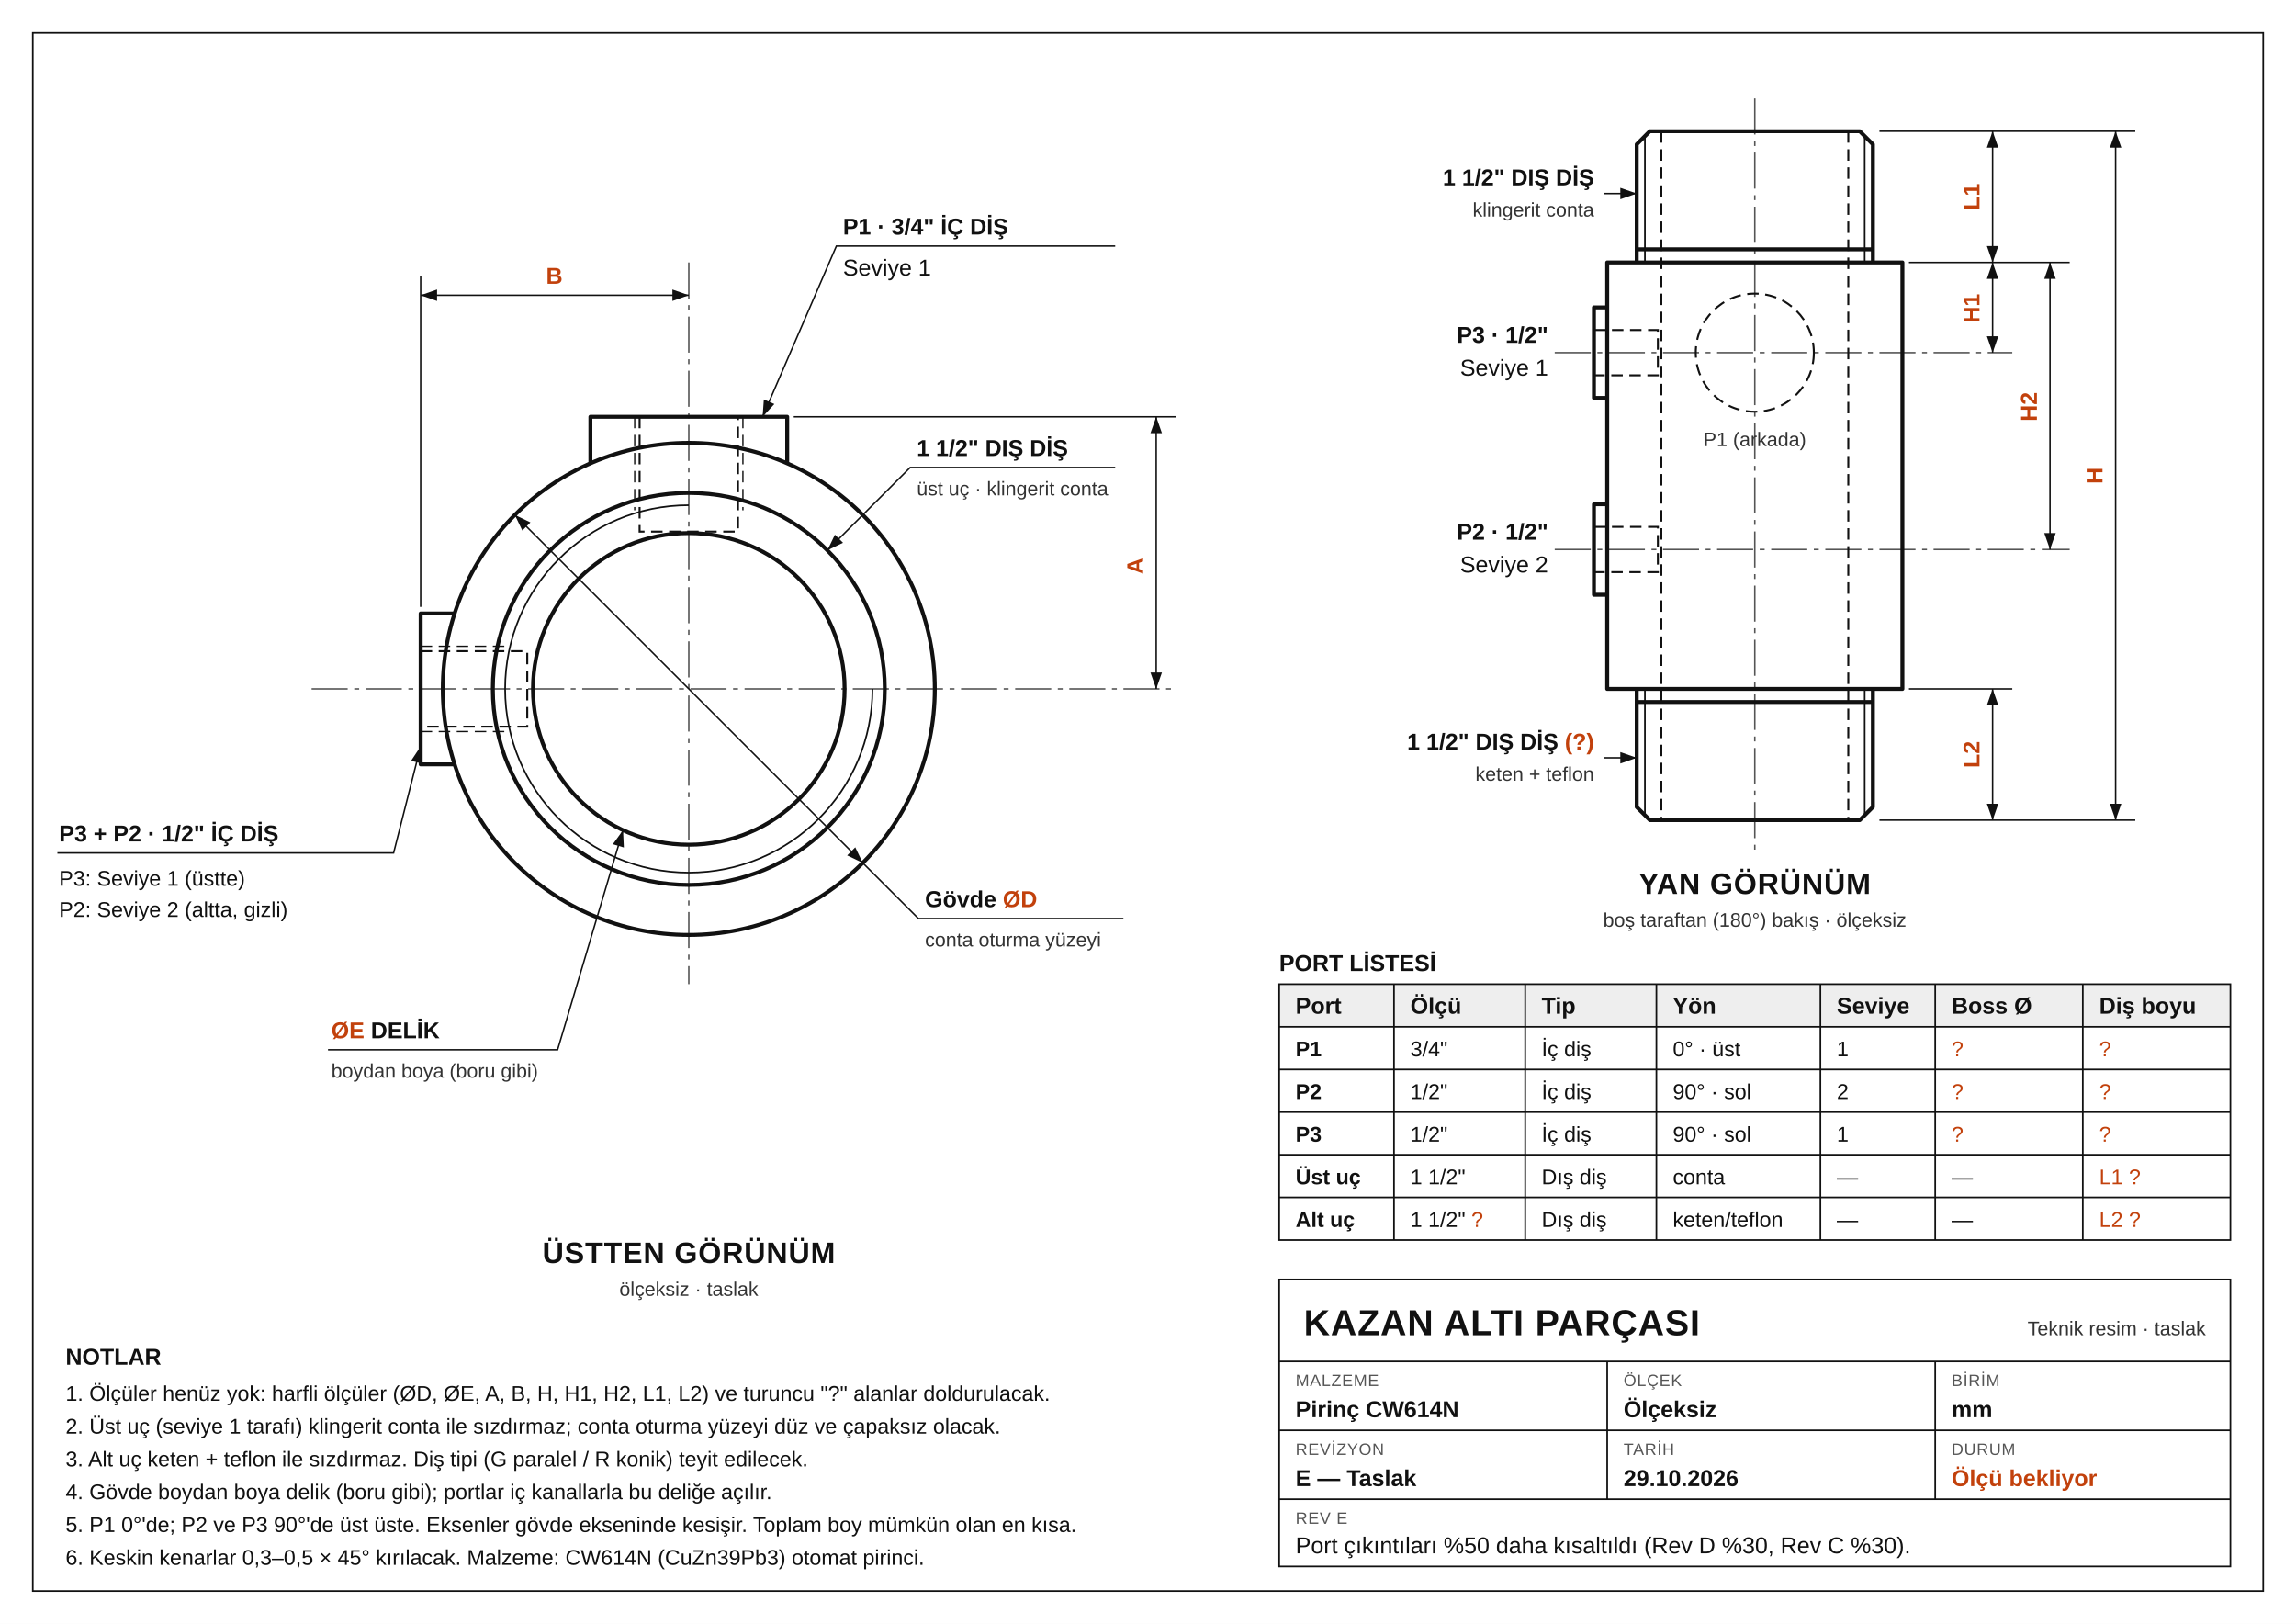
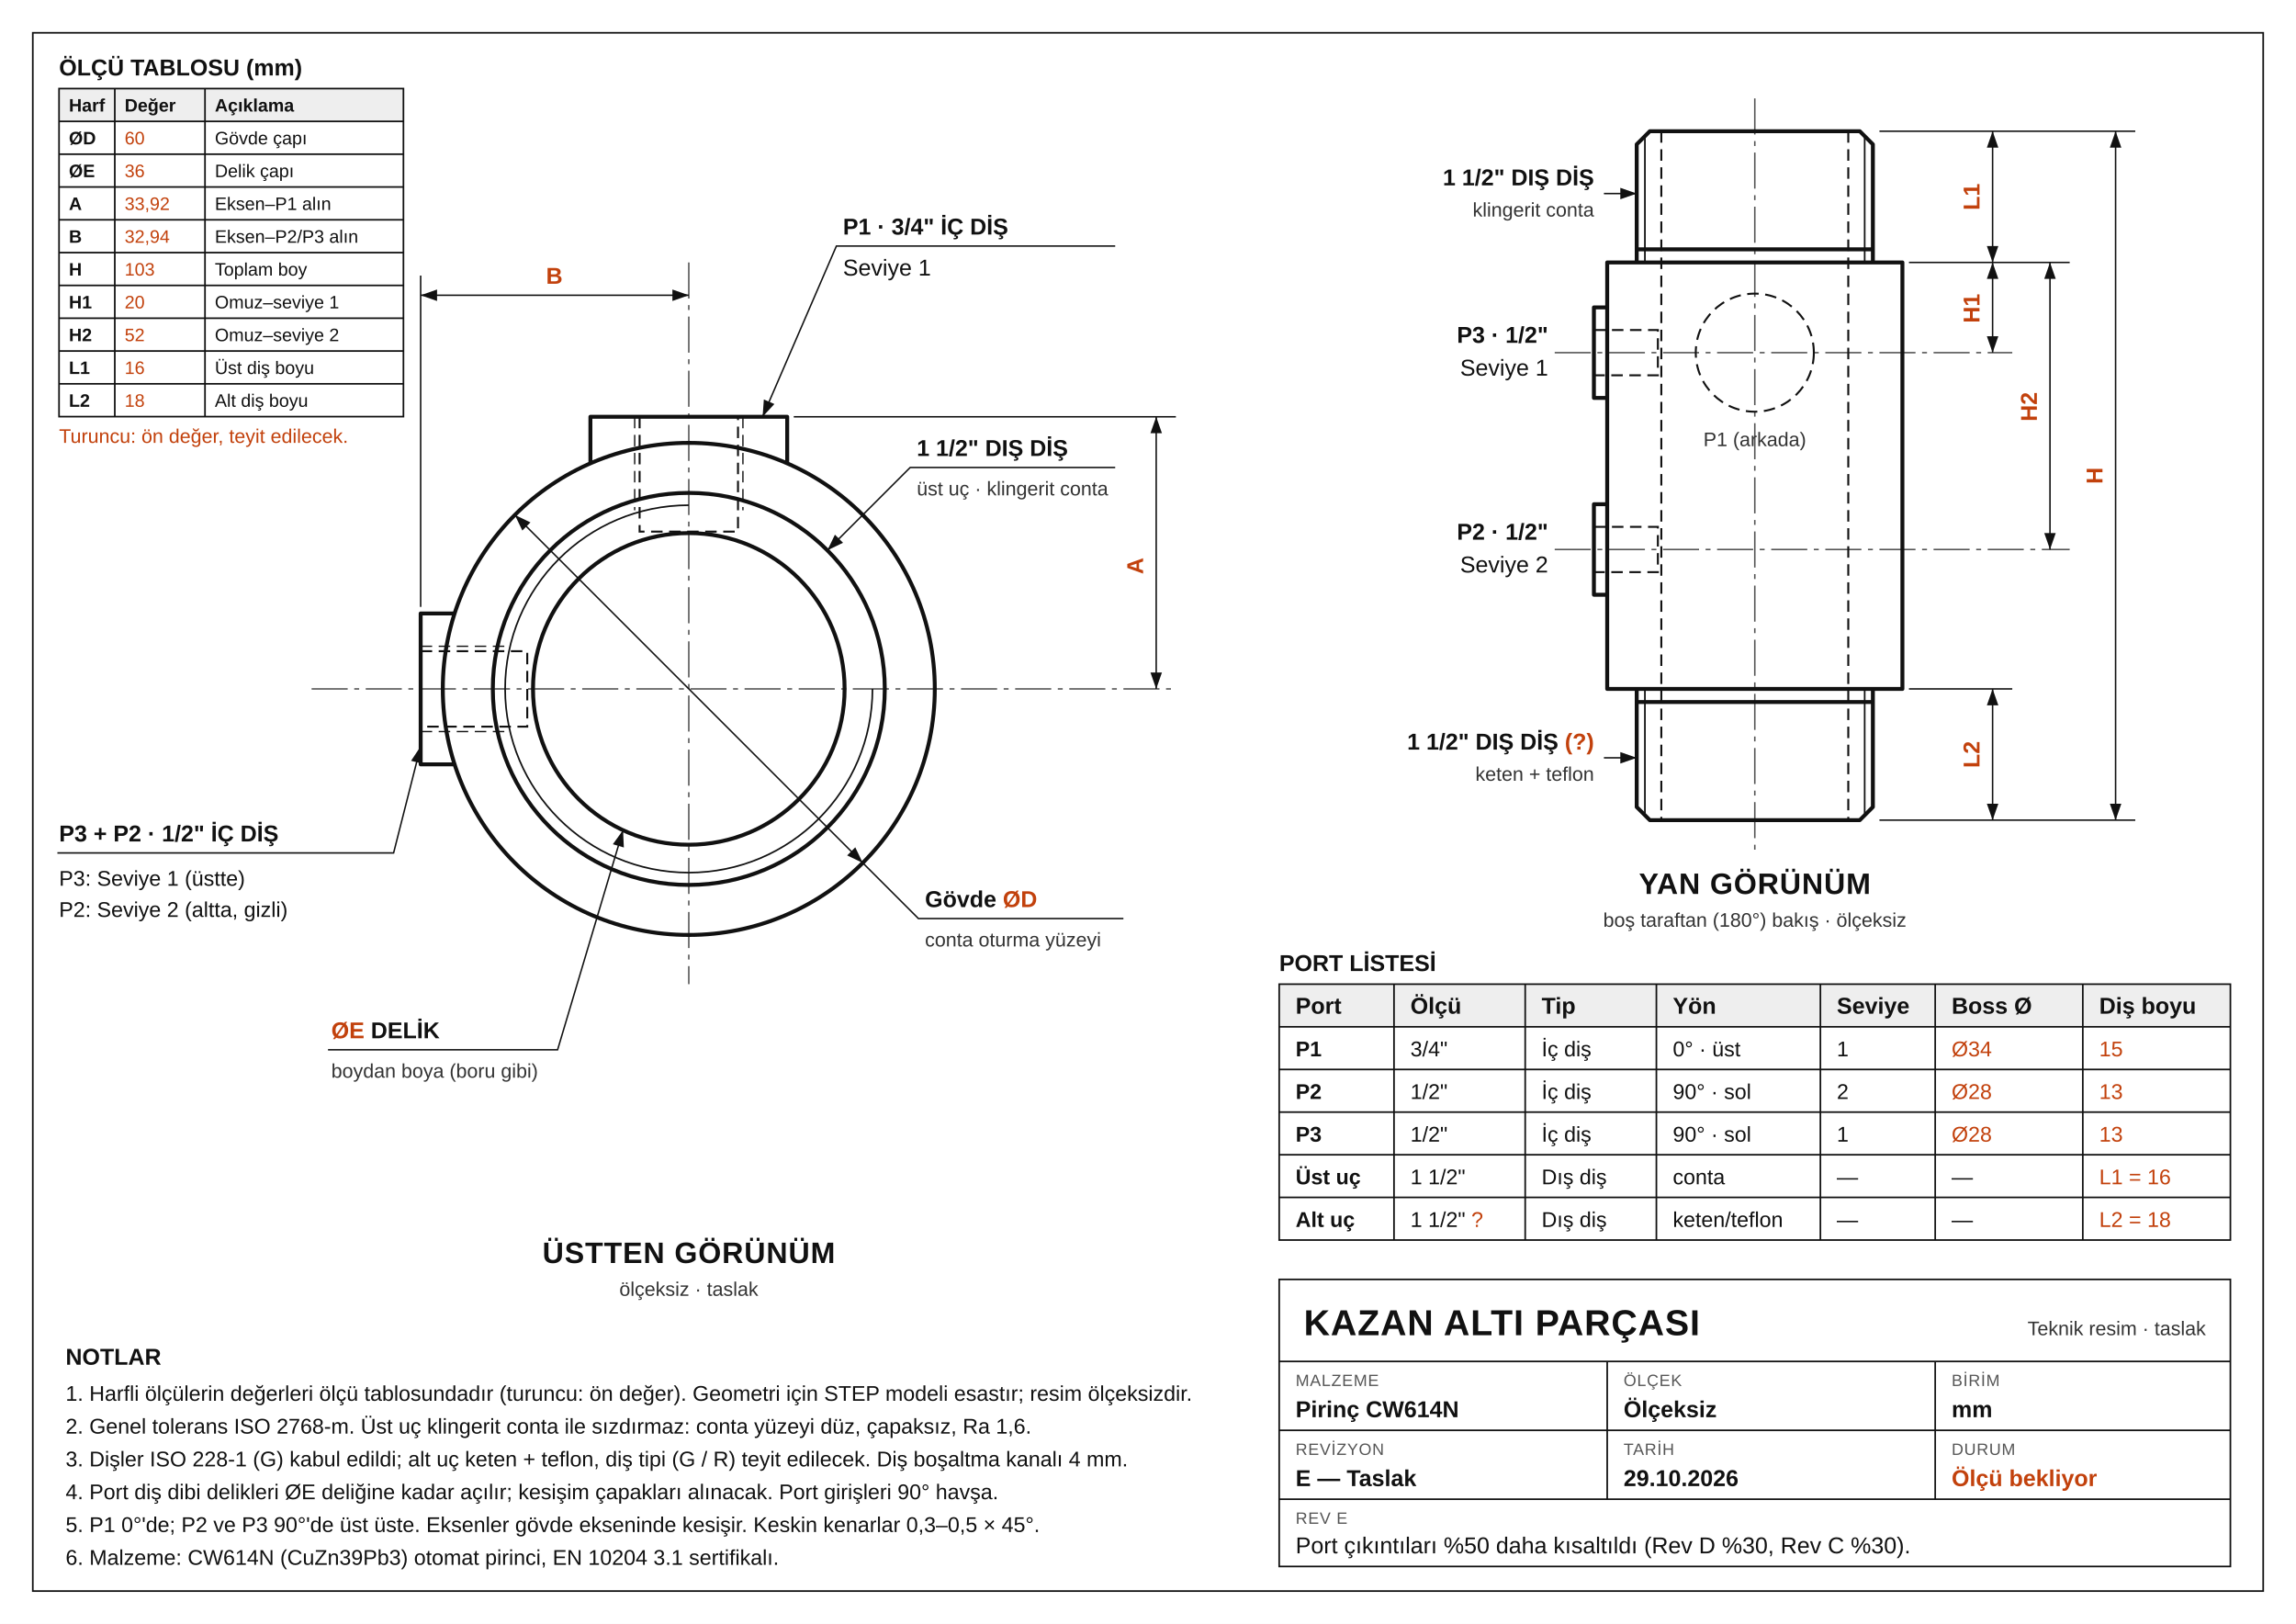
<svg xmlns="http://www.w3.org/2000/svg" viewBox="0 0 1400 990" width="1400" height="990" font-family="Arial, Helvetica, sans-serif">
  <defs>
    <marker id="arr" viewBox="0 0 10 10" refX="10" refY="5" markerWidth="10" markerHeight="10" markerUnits="userSpaceOnUse" orient="auto-start-reverse">
      <path d="M0,1.5 L10,5 L0,8.5 z" fill="#111" />
    </marker>
    <style>
      .vis{fill:none;stroke:#111;stroke-width:2.4;stroke-linejoin:round}
      .thin{fill:none;stroke:#111;stroke-width:1}
      .hid{fill:none;stroke:#111;stroke-width:1.2;stroke-dasharray:7 4}
      .hidt{fill:none;stroke:#111;stroke-width:0.8;stroke-dasharray:7 4}
      .ctr{fill:none;stroke:#555;stroke-width:0.9;stroke-dasharray:22 4 3 4}
      .dim{fill:none;stroke:#111;stroke-width:0.9}
      .dima{fill:none;stroke:#111;stroke-width:0.9;marker-start:url(#arr);marker-end:url(#arr)}
      .lead{fill:none;stroke:#111;stroke-width:0.9;marker-start:url(#arr)}
      .grid{fill:none;stroke:#111;stroke-width:1}
      .t{font-size:14px;fill:#111}
      .tb{font-size:14px;font-weight:700;fill:#111}
      .ts{font-size:12px;fill:#333}
      .tn{font-size:13px;fill:#111}
      .tl{font-size:10px;fill:#555;letter-spacing:.4px}
      .h{font-size:18px;font-weight:700;fill:#111;letter-spacing:.5px}
+       .tt{font-size:11px;fill:#111}
+       .ttb{font-size:11px;font-weight:700;fill:#111}
      .q{fill:#c2410c}
    </style>
  </defs>
  <rect x="0" y="0" width="1400" height="990" fill="#fff" />
  <rect x="20" y="20" width="1360" height="950" class="grid" stroke-width="1.6" />
  <g transform="translate(40,0)">
    <line class="ctr" x1="150" y1="420" x2="677" y2="420" />
    <line class="ctr" x1="380" y1="160" x2="380" y2="600" />
    <circle class="vis" cx="380" cy="420" r="150" />
    <circle class="vis" cx="380" cy="420" r="119.5" />
    <path class="thin" d="M380 308 A112 112 0 1 0 492 420" />
    <circle class="vis" cx="380" cy="420" r="95" />
    <path class="vis" d="M320 282.5 V254.1 H440 V282.5" />
    <path class="hid" d="M350 254.1 V324.1 H410 V254.1" />
    <path class="hidt" d="M347 254.1 V311.1 M413 254.1 V311.1" />
    <path class="vis" d="M237.2 374 H216.5 V466 H237.2" />
    <path class="hid" d="M216.5 397 H281.5 V443 H216.5" />
    <path class="hidt" d="M216.5 394 H269.5 M216.5 446 H269.5" />
    <line class="dima" x1="273.9" y1="313.9" x2="486.1" y2="526.1" />
    <polyline class="dim" points="486.1,526.1 520,560 645,560" />
    <text class="tb" x="524" y="553">Gövde <tspan class="q">ØD</tspan>
    </text>
    <text class="ts" x="524" y="577">conta oturma yüzeyi</text>
    <polyline class="lead" points="464.5,335.5 515,285 640,285" />
    <text class="tb" x="519" y="278">1 1/2" DIŞ DİŞ</text>
    <text class="ts" x="519" y="302">üst uç · klingerit conta</text>
    <polyline class="lead" points="339.9,506.1 300,640 160,640" />
    <text class="tb" x="162" y="633">
      <tspan class="q">ØE</tspan> DELİK</text>
    <text class="ts" x="162" y="657">boydan boya (boru gibi)</text>
    <line class="dim" x1="444" y1="254.1" x2="677" y2="254.1" />
    <line class="dima" x1="665" y1="254.1" x2="665" y2="420" />
    <text class="tb q" transform="translate(657 345) rotate(-90)" text-anchor="middle">A</text>
    <line class="dim" x1="216.5" y1="370" x2="216.5" y2="168" />
    <line class="dima" x1="216.5" y1="180" x2="380" y2="180" />
    <text class="tb q" x="298" y="173" text-anchor="middle">B</text>
    <polyline class="lead" points="425,254.1 470,150 640,150" />
    <text class="tb" x="474" y="143">P1 · 3/4" İÇ DİŞ</text>
    <text class="t" x="474" y="168">Seviye 1</text>
    <polyline class="lead" points="216.5,455 200,520 -5,520" />
    <text class="tb" x="-4" y="513">P3 + P2 · 1/2" İÇ DİŞ</text>
    <text class="tn" x="-4" y="540">P3: Seviye 1 (üstte)</text>
    <text class="tn" x="-4" y="559">P2: Seviye 2 (altta, gizli)</text>
    <text class="h" x="380" y="770" text-anchor="middle">ÜSTTEN GÖRÜNÜM</text>
    <text class="ts" x="380" y="790" text-anchor="middle">ölçeksiz · taslak</text>
  </g>
  <g>
+     <text class="tb" x="36" y="46">ÖLÇÜ TABLOSU (mm)</text>
+     <rect x="36" y="54" width="210" height="20" fill="#eee" />
+     <rect class="grid" x="36" y="54" width="210" height="200" />
+     <path class="grid" d="M36 74 H246 M36 94 H246 M36 114 H246 M36 134 H246 M36 154 H246 M36 174 H246 M36 194 H246 M36 214 H246 M36 234 H246 M70 54 V254 M125 54 V254" />
+     <text class="ttb" x="42" y="68">Harf</text>
+     <text class="ttb" x="76" y="68">Değer</text>
+     <text class="ttb" x="131" y="68">Açıklama</text>
+     <text class="ttb" x="42" y="88">ØD</text>
+     <text class="tt q" x="76" y="88">60</text>
+     <text class="tt" x="131" y="88">Gövde çapı</text>
+     <text class="ttb" x="42" y="108">ØE</text>
+     <text class="tt q" x="76" y="108">36</text>
+     <text class="tt" x="131" y="108">Delik çapı</text>
+     <text class="ttb" x="42" y="128">A</text>
+     <text class="tt q" x="76" y="128">33,92</text>
+     <text class="tt" x="131" y="128">Eksen–P1 alın</text>
+     <text class="ttb" x="42" y="148">B</text>
+     <text class="tt q" x="76" y="148">32,94</text>
+     <text class="tt" x="131" y="148">Eksen–P2/P3 alın</text>
+     <text class="ttb" x="42" y="168">H</text>
+     <text class="tt q" x="76" y="168">103</text>
+     <text class="tt" x="131" y="168">Toplam boy</text>
+     <text class="ttb" x="42" y="188">H1</text>
+     <text class="tt q" x="76" y="188">20</text>
+     <text class="tt" x="131" y="188">Omuz–seviye 1</text>
+     <text class="ttb" x="42" y="208">H2</text>
+     <text class="tt q" x="76" y="208">52</text>
+     <text class="tt" x="131" y="208">Omuz–seviye 2</text>
+     <text class="ttb" x="42" y="228">L1</text>
+     <text class="tt q" x="76" y="228">16</text>
+     <text class="tt" x="131" y="228">Üst diş boyu</text>
+     <text class="ttb" x="42" y="248">L2</text>
+     <text class="tt q" x="76" y="248">18</text>
+     <text class="tt" x="131" y="248">Alt diş boyu</text>
+     <text class="ts q" x="36" y="270">Turuncu: ön değer, teyit edilecek.</text>
+   </g>
+   <g>
    <line class="ctr" x1="1070" y1="60" x2="1070" y2="520" />
    <line class="ctr" x1="948" y1="215" x2="1227" y2="215" />
    <line class="ctr" x1="948" y1="335" x2="1262" y2="335" />
    <path class="vis" d="M998 160 V88 L1006 80 H1134 L1142 88 V160" />
    <path class="thin" d="M1003 84 V160 M1137 84 V160" />
    <line class="vis" x1="998" y1="152" x2="1142" y2="152" />
    <path class="vis" d="M980 160 H1160 V420 H980 Z" />
    <path class="vis" d="M998 420 V492 L1006 500 H1134 L1142 492 V420" />
    <path class="thin" d="M1003 420 V496 M1137 420 V496" />
    <line class="vis" x1="998" y1="428" x2="1142" y2="428" />
    <path class="hid" d="M1013 80 V500 M1127 80 V500" />
    <path class="vis" d="M980 187.4 H971.9 V242.6 H980" />
    <path class="hid" d="M971.9 201.2 H1010.9 V228.8 H971.9" />
    <path class="vis" d="M980 307.4 H971.9 V362.6 H980" />
    <path class="hid" d="M971.9 321.2 H1010.9 V348.8 H971.9" />
    <circle class="hid" cx="1070" cy="215" r="36" />
    <text class="ts" x="1070" y="272" text-anchor="middle">P1 (arkada)</text>
    <line class="dim" x1="1146" y1="80" x2="1302" y2="80" />
    <line class="dim" x1="1164" y1="160" x2="1262" y2="160" />
    <line class="dim" x1="1164" y1="420" x2="1227" y2="420" />
    <line class="dim" x1="1146" y1="500" x2="1302" y2="500" />
    <line class="dima" x1="1215" y1="80" x2="1215" y2="160" />
    <text class="tb q" transform="translate(1207 120) rotate(-90)" text-anchor="middle">L1</text>
    <line class="dima" x1="1215" y1="160" x2="1215" y2="215" />
    <text class="tb q" transform="translate(1207 188) rotate(-90)" text-anchor="middle">H1</text>
    <line class="dima" x1="1215" y1="420" x2="1215" y2="500" />
    <text class="tb q" transform="translate(1207 460) rotate(-90)" text-anchor="middle">L2</text>
    <line class="dima" x1="1250" y1="160" x2="1250" y2="335" />
    <text class="tb q" transform="translate(1242 248) rotate(-90)" text-anchor="middle">H2</text>
    <line class="dima" x1="1290" y1="80" x2="1290" y2="500" />
    <text class="tb q" transform="translate(1282 290) rotate(-90)" text-anchor="middle">H</text>
    <polyline class="lead" points="998,118 978,118" />
    <text class="tb" x="972" y="113" text-anchor="end">1 1/2" DIŞ DİŞ</text>
    <text class="ts" x="972" y="132" text-anchor="end">klingerit conta</text>
    <polyline class="lead" points="998,462 978,462" />
    <text class="tb" x="972" y="457" text-anchor="end">1 1/2" DIŞ DİŞ <tspan class="q">(?)</tspan>
    </text>
    <text class="ts" x="972" y="476" text-anchor="end">keten + teflon</text>
    <text class="tb" x="944" y="209" text-anchor="end">P3 · 1/2"</text>
    <text class="t" x="944" y="229" text-anchor="end">Seviye 1</text>
    <text class="tb" x="944" y="329" text-anchor="end">P2 · 1/2"</text>
    <text class="t" x="944" y="349" text-anchor="end">Seviye 2</text>
    <text class="h" x="1070" y="545" text-anchor="middle">YAN GÖRÜNÜM</text>
    <text class="ts" x="1070" y="565" text-anchor="middle">boş taraftan (180°) bakış · ölçeksiz</text>
  </g>
  <g>
    <text class="tb" x="780" y="592">PORT LİSTESİ</text>
    <rect x="780" y="600" width="580" height="26" fill="#eee" />
    <rect x="780" y="600" width="580" height="156" class="grid" />
    <path class="grid" d="M780 626 H1360 M780 652 H1360 M780 678 H1360 M780 704 H1360 M780 730 H1360" />
    <path class="grid" d="M850 600 V756 M930 600 V756 M1010 600 V756 M1110 600 V756 M1180 600 V756 M1270 600 V756" />
    <g class="tb" font-size="13">
      <text x="790" y="618">Port</text>
      <text x="860" y="618">Ölçü</text>
      <text x="940" y="618">Tip</text>
      <text x="1020" y="618">Yön</text>
      <text x="1120" y="618">Seviye</text>
      <text x="1190" y="618">Boss Ø</text>
      <text x="1280" y="618">Diş boyu</text>
    </g>
    <g class="tn">
      <text x="790" y="644" font-weight="700">P1</text>
      <text x="860" y="644">3/4"</text>
      <text x="940" y="644">İç diş</text>
      <text x="1020" y="644">0° · üst</text>
      <text x="1120" y="644">1</text>
-       <text x="1190" y="644" class="q">?</text>
-       <text x="1280" y="644" class="q">?</text>
+       <text x="1190" y="644" class="q">Ø34</text>
+       <text x="1280" y="644" class="q">15</text>
      <text x="790" y="670" font-weight="700">P2</text>
      <text x="860" y="670">1/2"</text>
      <text x="940" y="670">İç diş</text>
      <text x="1020" y="670">90° · sol</text>
      <text x="1120" y="670">2</text>
-       <text x="1190" y="670" class="q">?</text>
-       <text x="1280" y="670" class="q">?</text>
+       <text x="1190" y="670" class="q">Ø28</text>
+       <text x="1280" y="670" class="q">13</text>
      <text x="790" y="696" font-weight="700">P3</text>
      <text x="860" y="696">1/2"</text>
      <text x="940" y="696">İç diş</text>
      <text x="1020" y="696">90° · sol</text>
      <text x="1120" y="696">1</text>
-       <text x="1190" y="696" class="q">?</text>
-       <text x="1280" y="696" class="q">?</text>
+       <text x="1190" y="696" class="q">Ø28</text>
+       <text x="1280" y="696" class="q">13</text>
      <text x="790" y="722" font-weight="700">Üst uç</text>
      <text x="860" y="722">1 1/2"</text>
      <text x="940" y="722">Dış diş</text>
      <text x="1020" y="722">conta</text>
      <text x="1120" y="722">—</text>
      <text x="1190" y="722">—</text>
-       <text x="1280" y="722" class="q">L1 ?</text>
+       <text x="1280" y="722" class="q">L1 = 16</text>
      <text x="790" y="748" font-weight="700">Alt uç</text>
      <text x="860" y="748">1 1/2" <tspan class="q">?</tspan>
      </text>
      <text x="940" y="748">Dış diş</text>
      <text x="1020" y="748">keten/teflon</text>
      <text x="1120" y="748">—</text>
      <text x="1190" y="748">—</text>
-       <text x="1280" y="748" class="q">L2 ?</text>
+       <text x="1280" y="748" class="q">L2 = 18</text>
    </g>
  </g>
  <g>
    <text class="tb" x="40" y="832">NOTLAR</text>
-     <text class="tn" x="40" y="854">1. Ölçüler henüz yok: harfli ölçüler (ØD, ØE, A, B, H, H1, H2, L1, L2) ve turuncu "?" alanlar doldurulacak.</text>
-     <text class="tn" x="40" y="874">2. Üst uç (seviye 1 tarafı) klingerit conta ile sızdırmaz; conta oturma yüzeyi düz ve çapaksız olacak.</text>
-     <text class="tn" x="40" y="894">3. Alt uç keten + teflon ile sızdırmaz. Diş tipi (G paralel / R konik) teyit edilecek.</text>
-     <text class="tn" x="40" y="914">4. Gövde boydan boya delik (boru gibi); portlar iç kanallarla bu deliğe açılır.</text>
-     <text class="tn" x="40" y="934">5. P1 0°'de; P2 ve P3 90°'de üst üste. Eksenler gövde ekseninde kesişir. Toplam boy mümkün olan en kısa.</text>
-     <text class="tn" x="40" y="954">6. Keskin kenarlar 0,3–0,5 × 45° kırılacak. Malzeme: CW614N (CuZn39Pb3) otomat pirinci.</text>
+     <text class="tn" x="40" y="854">1. Harfli ölçülerin değerleri ölçü tablosundadır (turuncu: ön değer). Geometri için STEP modeli esastır; resim ölçeksizdir.</text>
+     <text class="tn" x="40" y="874">2. Genel tolerans ISO 2768-m. Üst uç klingerit conta ile sızdırmaz: conta yüzeyi düz, çapaksız, Ra 1,6.</text>
+     <text class="tn" x="40" y="894">3. Dişler ISO 228-1 (G) kabul edildi; alt uç keten + teflon, diş tipi (G / R) teyit edilecek. Diş boşaltma kanalı 4 mm.</text>
+     <text class="tn" x="40" y="914">4. Port diş dibi delikleri ØE deliğine kadar açılır; kesişim çapakları alınacak. Port girişleri 90° havşa.</text>
+     <text class="tn" x="40" y="934">5. P1 0°'de; P2 ve P3 90°'de üst üste. Eksenler gövde ekseninde kesişir. Keskin kenarlar 0,3–0,5 × 45°.</text>
+     <text class="tn" x="40" y="954">6. Malzeme: CW614N (CuZn39Pb3) otomat pirinci, EN 10204 3.1 sertifikalı.</text>
  </g>
  <g>
    <rect x="780" y="780" width="580" height="175" class="grid" stroke-width="1.6" />
    <path class="grid" d="M780 830 H1360 M780 872 H1360 M780 914 H1360" />
    <path class="grid" d="M980 830 V914 M1180 830 V914" />
    <text x="795" y="814" font-size="22" font-weight="700" fill="#111" letter-spacing=".5">KAZAN ALTI PARÇASI</text>
    <text class="ts" x="1345" y="814" text-anchor="end">Teknik resim · taslak</text>
    <text class="tl" x="790" y="845">MALZEME</text>
    <text class="tb" x="790" y="864">Pirinç CW614N</text>
    <text class="tl" x="990" y="845">ÖLÇEK</text>
    <text class="tb" x="990" y="864">Ölçeksiz</text>
    <text class="tl" x="1190" y="845">BİRİM</text>
    <text class="tb" x="1190" y="864">mm</text>
    <text class="tl" x="790" y="887">REVİZYON</text>
    <text class="tb" x="790" y="906">E — Taslak</text>
    <text class="tl" x="990" y="887">TARİH</text>
    <text class="tb" x="990" y="906">29.10.2026</text>
    <text class="tl" x="1190" y="887">DURUM</text>
    <text class="tb q" x="1190" y="906">Ölçü bekliyor</text>
    <text class="tl" x="790" y="929">REV E</text>
    <text class="t" x="790" y="947">Port çıkıntıları %50 daha kısaltıldı (Rev D %30, Rev C %30).</text>
  </g>
</svg>
